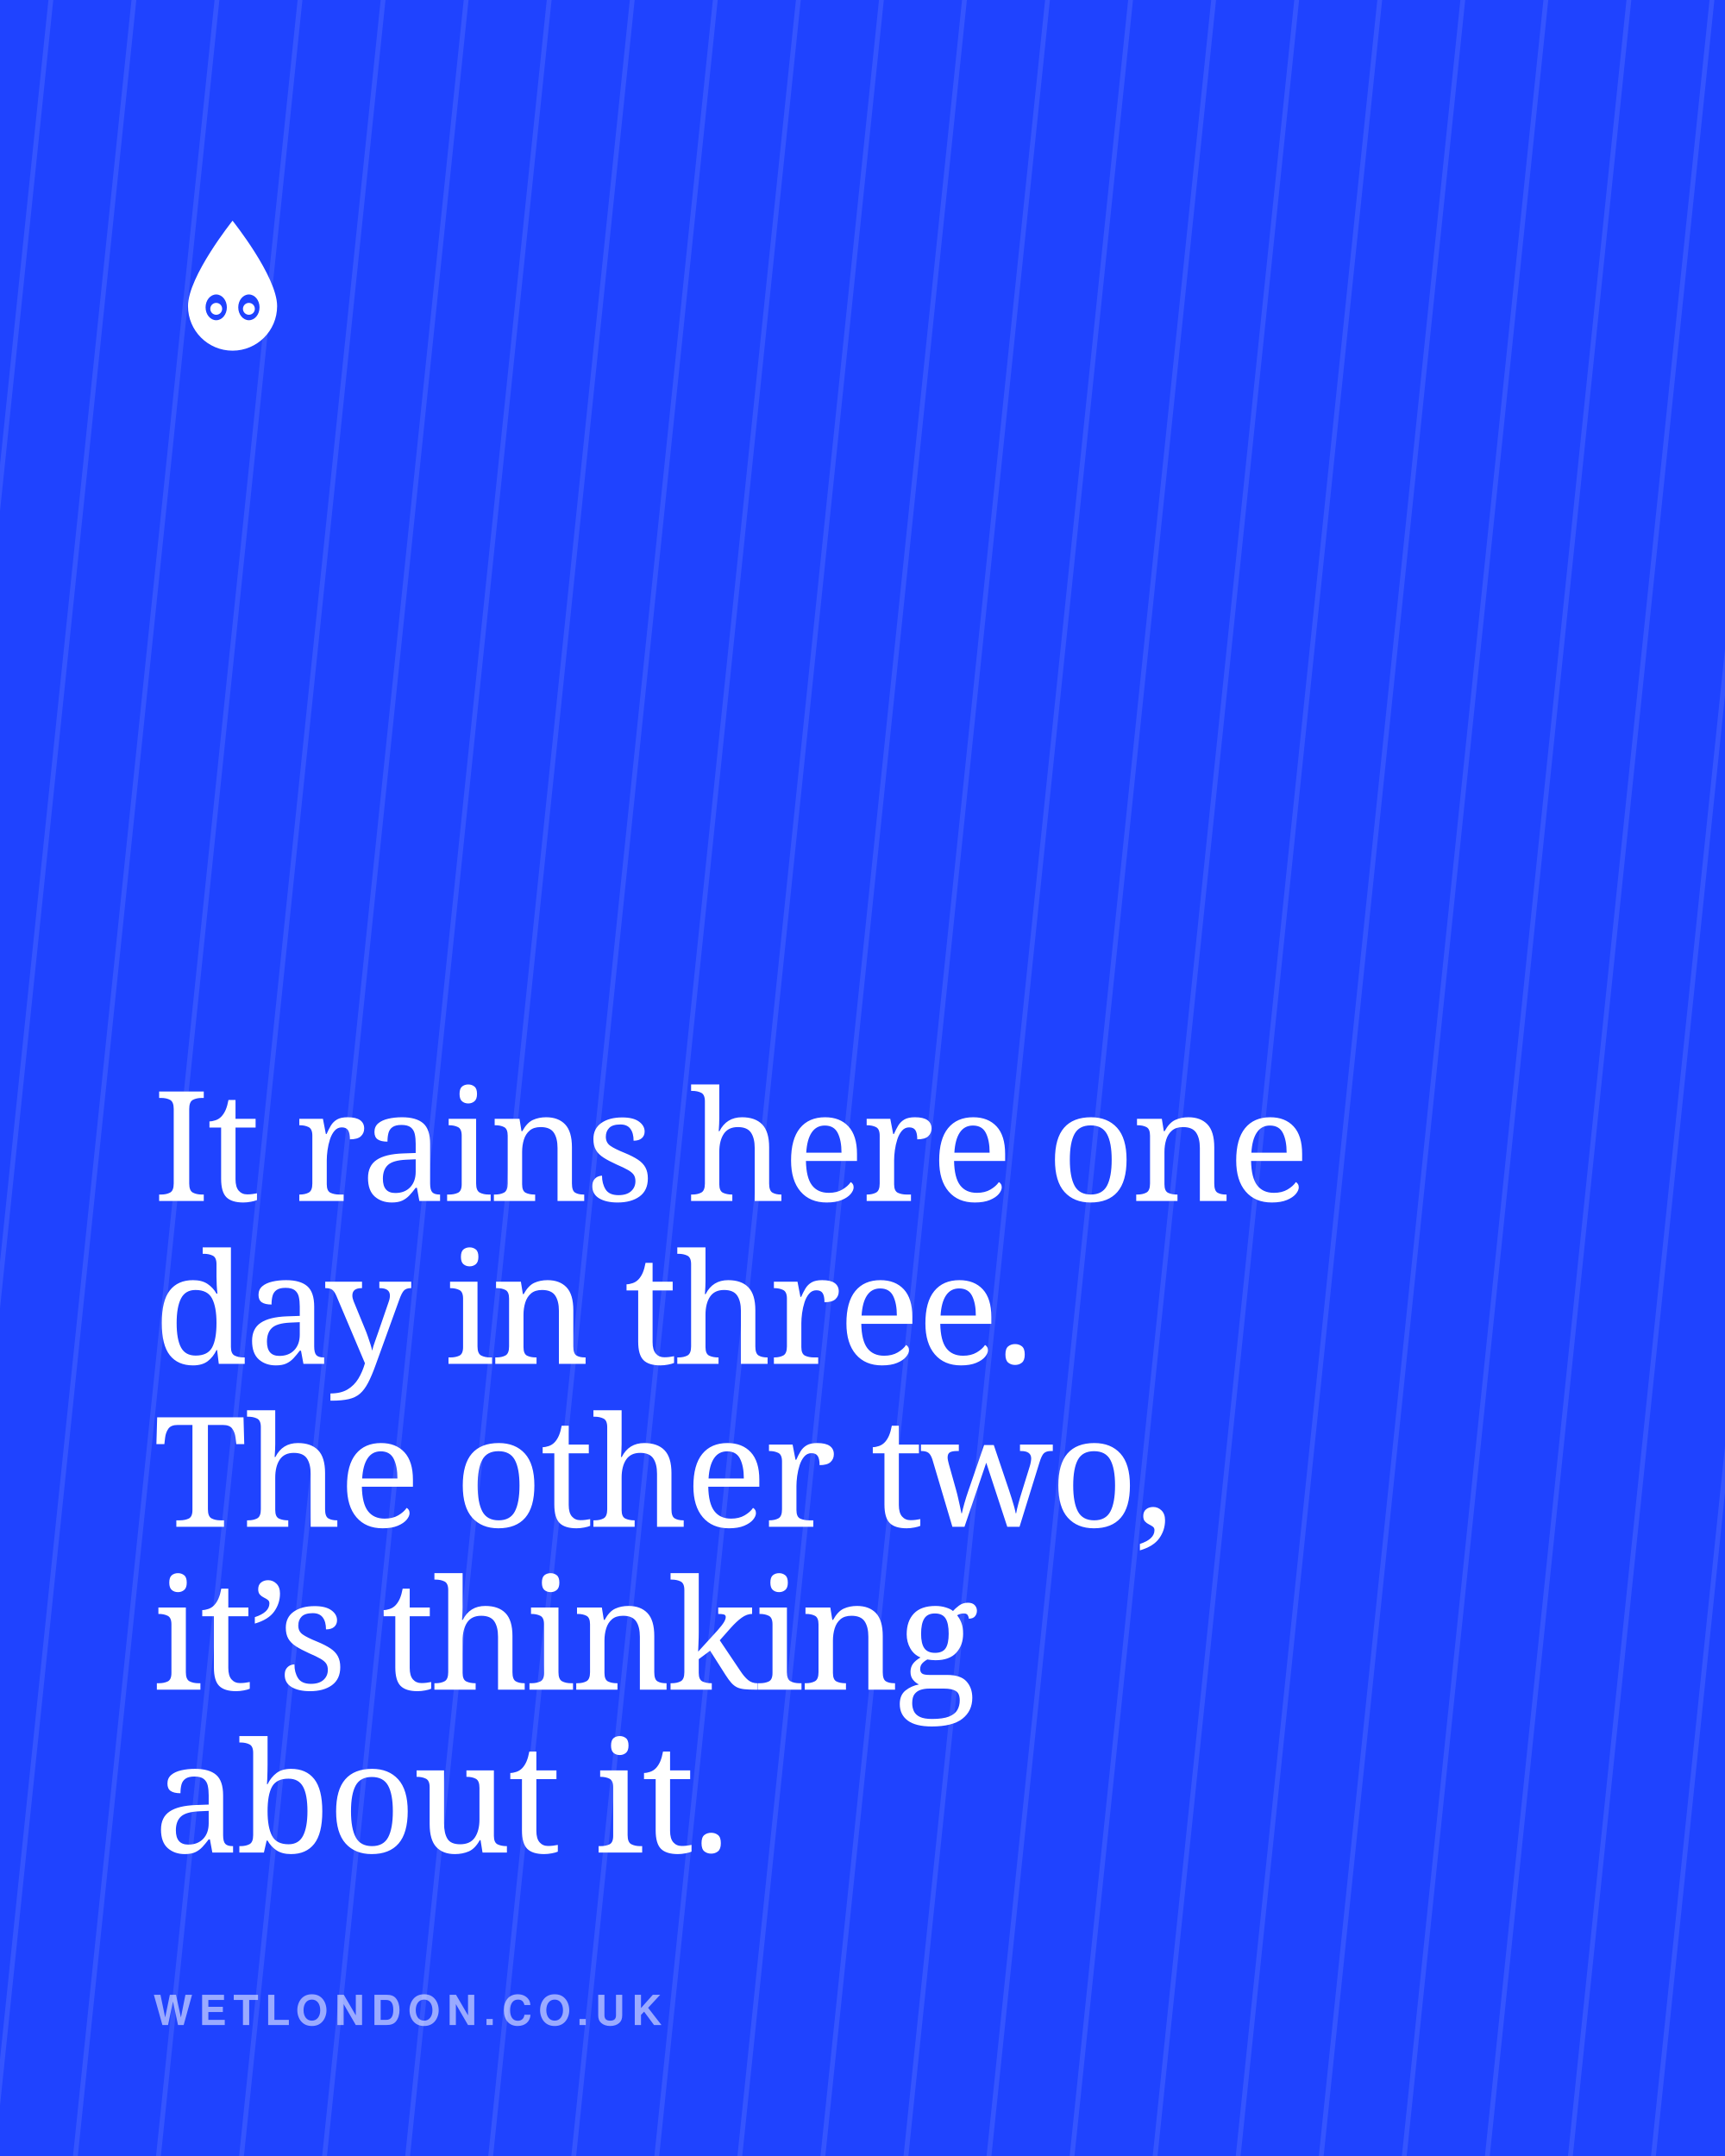
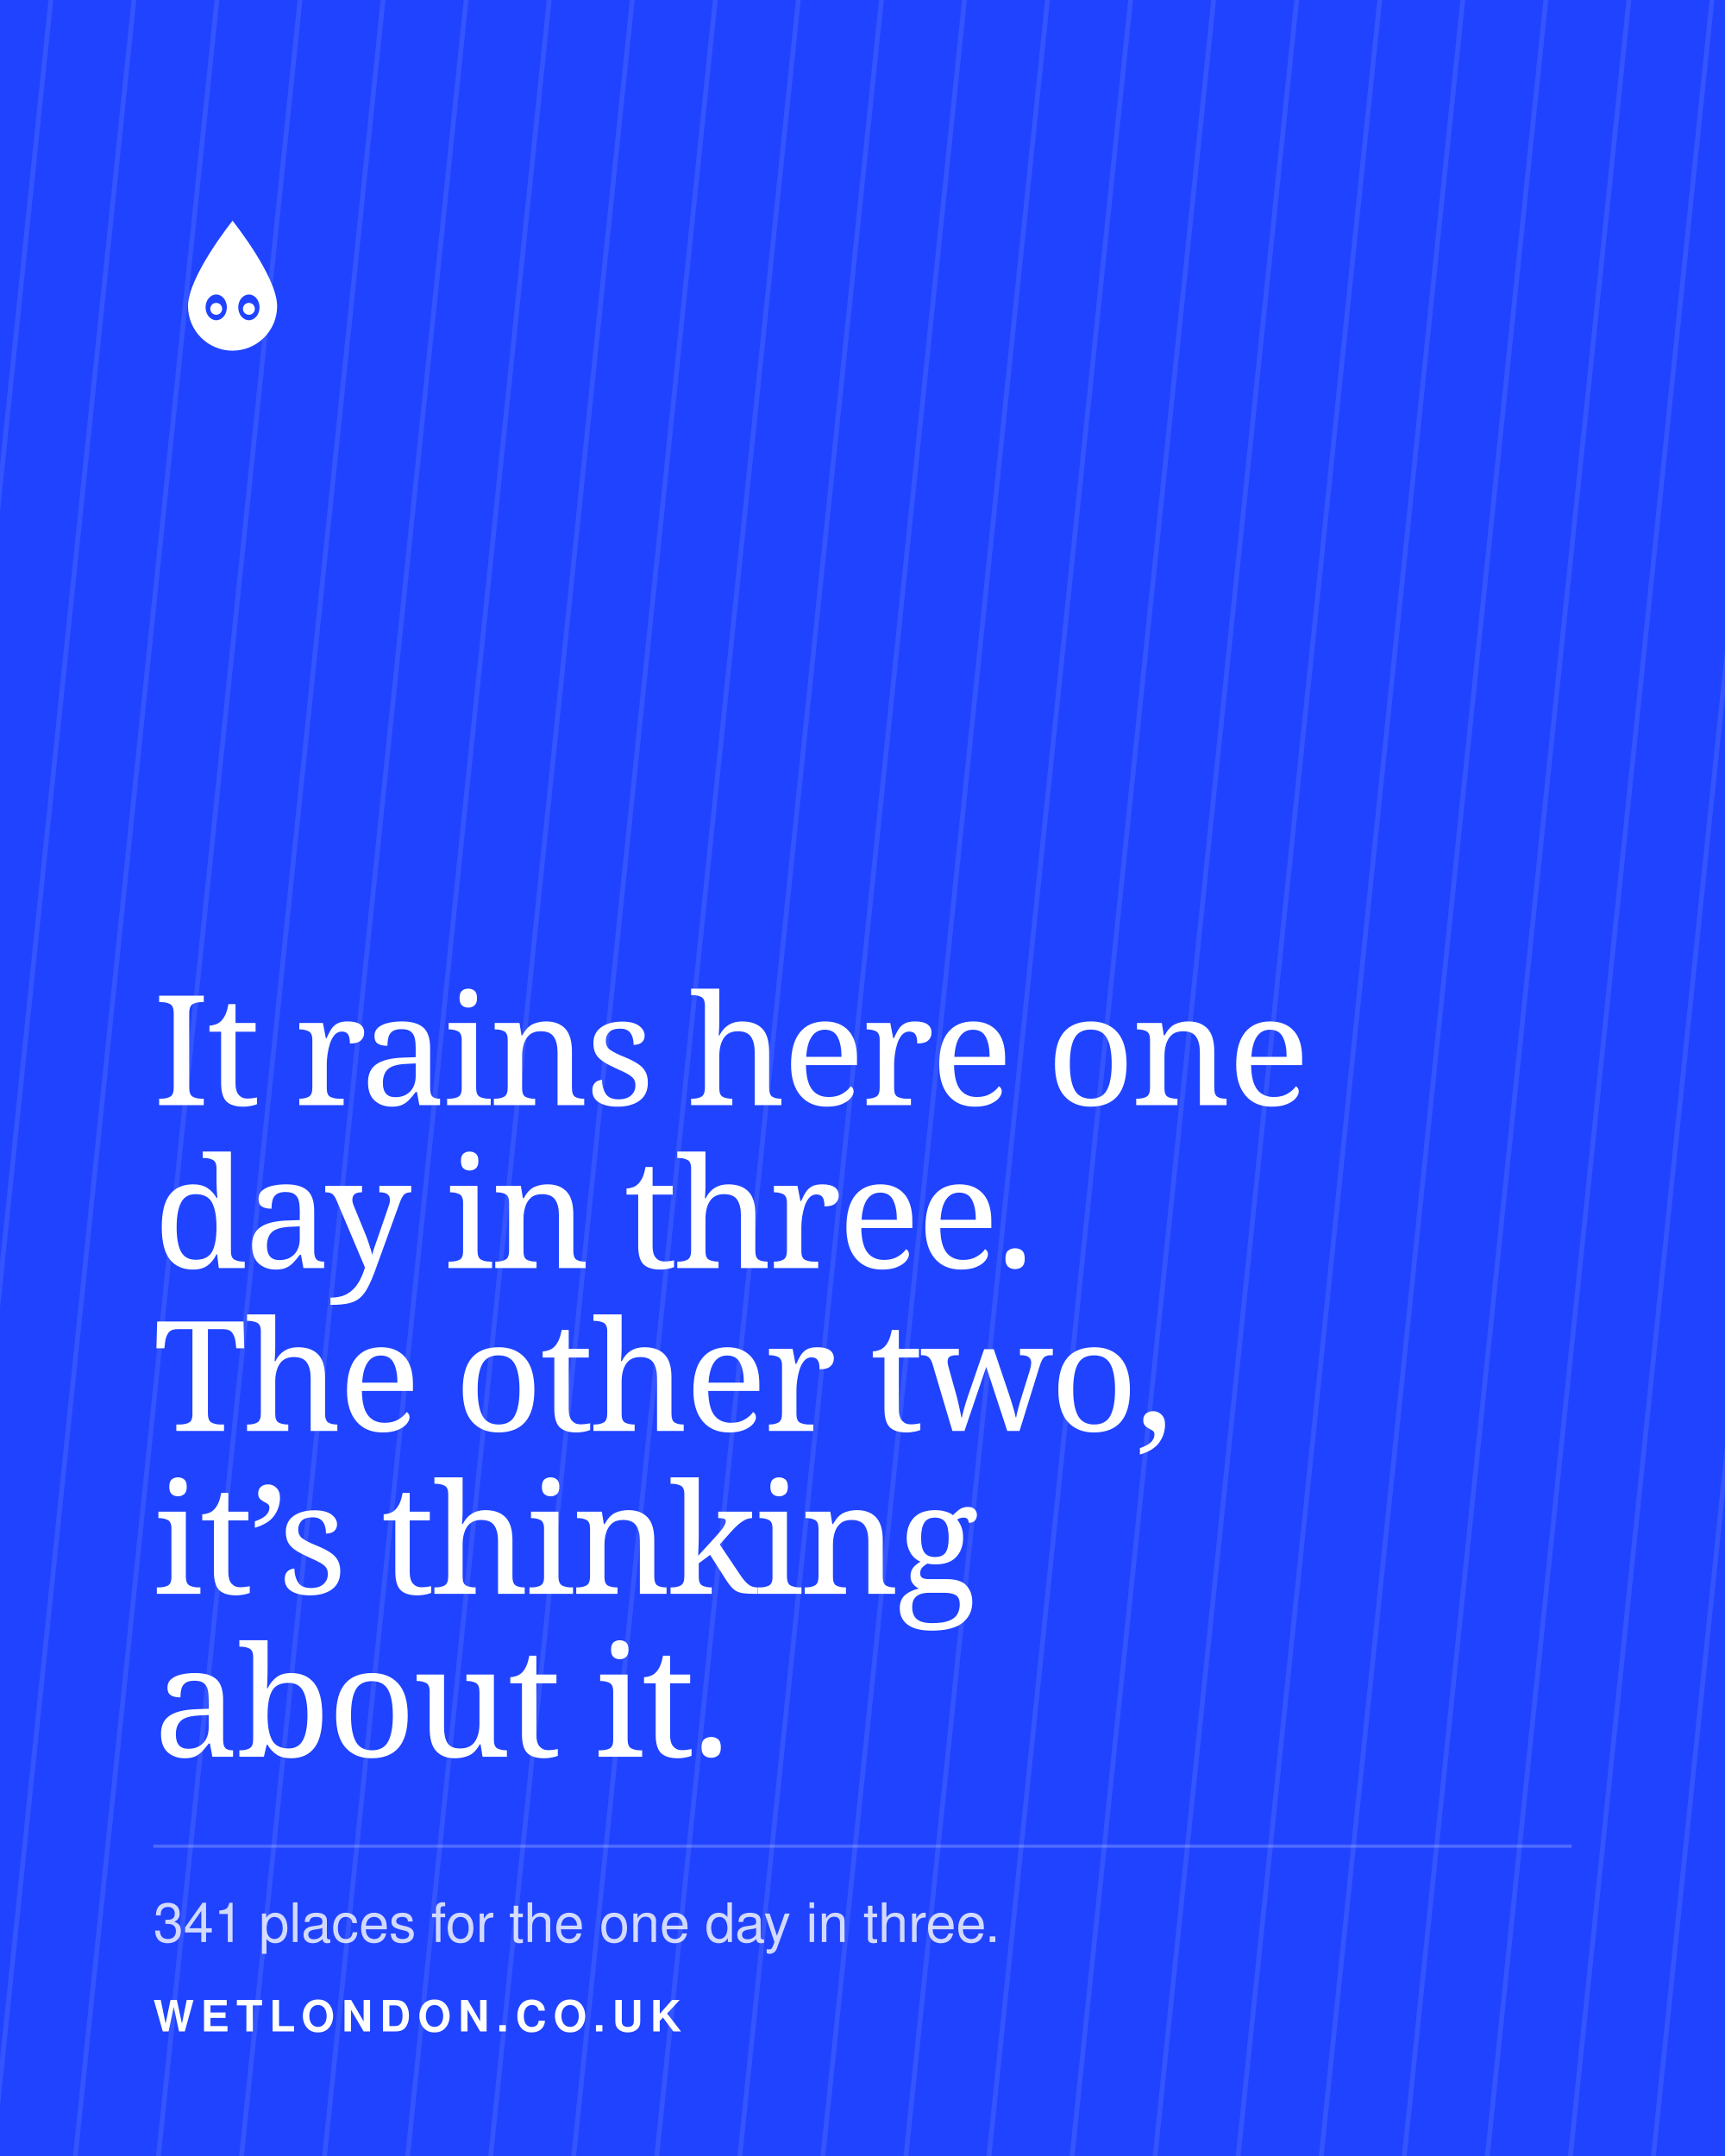
<svg xmlns="http://www.w3.org/2000/svg" width="1080" height="1350" viewBox="0 0 1080 1350">
  <rect width="1080" height="1350" fill="#1F43FF" />
  <g stroke="#FFFFFF" stroke-opacity="0.10" stroke-width="3">
    <line x1="-120" y1="-40" x2="-270" y2="1400" />
    <line x1="-68" y1="-40" x2="-218" y2="1400" />
    <line x1="-16" y1="-40" x2="-166" y2="1400" />
    <line x1="36" y1="-40" x2="-114" y2="1400" />
    <line x1="88" y1="-40" x2="-62" y2="1400" />
    <line x1="140" y1="-40" x2="-10" y2="1400" />
    <line x1="192" y1="-40" x2="42" y2="1400" />
    <line x1="244" y1="-40" x2="94" y2="1400" />
    <line x1="296" y1="-40" x2="146" y2="1400" />
    <line x1="348" y1="-40" x2="198" y2="1400" />
    <line x1="400" y1="-40" x2="250" y2="1400" />
    <line x1="452" y1="-40" x2="302" y2="1400" />
    <line x1="504" y1="-40" x2="354" y2="1400" />
    <line x1="556" y1="-40" x2="406" y2="1400" />
    <line x1="608" y1="-40" x2="458" y2="1400" />
    <line x1="660" y1="-40" x2="510" y2="1400" />
    <line x1="712" y1="-40" x2="562" y2="1400" />
    <line x1="764" y1="-40" x2="614" y2="1400" />
    <line x1="816" y1="-40" x2="666" y2="1400" />
    <line x1="868" y1="-40" x2="718" y2="1400" />
    <line x1="920" y1="-40" x2="770" y2="1400" />
    <line x1="972" y1="-40" x2="822" y2="1400" />
    <line x1="1024" y1="-40" x2="874" y2="1400" />
    <line x1="1076" y1="-40" x2="926" y2="1400" />
    <line x1="1128" y1="-40" x2="978" y2="1400" />
    <line x1="1180" y1="-40" x2="1030" y2="1400" />
  </g>
  <g transform="translate(96 132) scale(1.55)">
    <path d="M32 4c0 0 18 22.5 18 34.5a18 18 0 0 1-36 0C14 26.5 32 4 32 4Z" fill="#FFFFFF" />
    <ellipse cx="25.4" cy="39" rx="4.3" ry="5.2" fill="#1F43FF" />
    <ellipse cx="38.6" cy="39" rx="4.3" ry="5.2" fill="#1F43FF" />
    <circle cx="25.4" cy="39.6" r="2.4" fill="#FFFFFF" />
    <circle cx="38.6" cy="39.6" r="2.4" fill="#FFFFFF" />
  </g>
-   <text x="96" y="752" font-family="Newsreader, Georgia, serif" font-size="96" font-weight="400" fill="#FFFFFF" letter-spacing="-0.02em">It rains here one</text>
-   <text x="96" y="854" font-family="Newsreader, Georgia, serif" font-size="96" font-weight="400" fill="#FFFFFF" letter-spacing="-0.02em">day in three.</text>
-   <text x="96" y="956" font-family="Newsreader, Georgia, serif" font-size="96" font-weight="400" fill="#FFFFFF" letter-spacing="-0.02em">The other two,</text>
-   <text x="96" y="1058" font-family="Newsreader, Georgia, serif" font-size="96" font-weight="400" fill="#FFFFFF" letter-spacing="-0.02em">it’s thinking</text>
-   <text x="96" y="1160" font-family="Newsreader, Georgia, serif" font-size="96" font-weight="400" fill="#FFFFFF" letter-spacing="-0.02em">about it.</text>
-   <text x="96" y="1268" font-family="Archivo, Helvetica, Arial, sans-serif" font-size="26" font-weight="700" letter-spacing="0.16em" fill="#FFFFFF" fill-opacity="0.55">WETLONDON.CO.UK</text>
+   <text x="96" y="692" font-family="Newsreader, Georgia, serif" font-size="96" font-weight="400" fill="#FFFFFF" letter-spacing="-0.02em">It rains here one</text>
+   <text x="96" y="794" font-family="Newsreader, Georgia, serif" font-size="96" font-weight="400" fill="#FFFFFF" letter-spacing="-0.02em">day in three.</text>
+   <text x="96" y="896" font-family="Newsreader, Georgia, serif" font-size="96" font-weight="400" fill="#FFFFFF" letter-spacing="-0.02em">The other two,</text>
+   <text x="96" y="998" font-family="Newsreader, Georgia, serif" font-size="96" font-weight="400" fill="#FFFFFF" letter-spacing="-0.02em">it’s thinking</text>
+   <text x="96" y="1100" font-family="Newsreader, Georgia, serif" font-size="96" font-weight="400" fill="#FFFFFF" letter-spacing="-0.02em">about it.</text>
+   <line x1="96" y1="1156" x2="984" y2="1156" stroke="#FFFFFF" stroke-opacity="0.22" stroke-width="2" />
+   <text x="96" y="1216" font-family="Archivo, Helvetica, Arial, sans-serif" font-size="34" font-weight="500" fill="#FFFFFF" fill-opacity="0.8">341 places for the one day in three.</text>
+   <text x="96" y="1272" font-family="Archivo, Helvetica, Arial, sans-serif" font-size="27" font-weight="700" letter-spacing="0.16em" fill="#FFFFFF">WETLONDON.CO.UK</text>
</svg>
